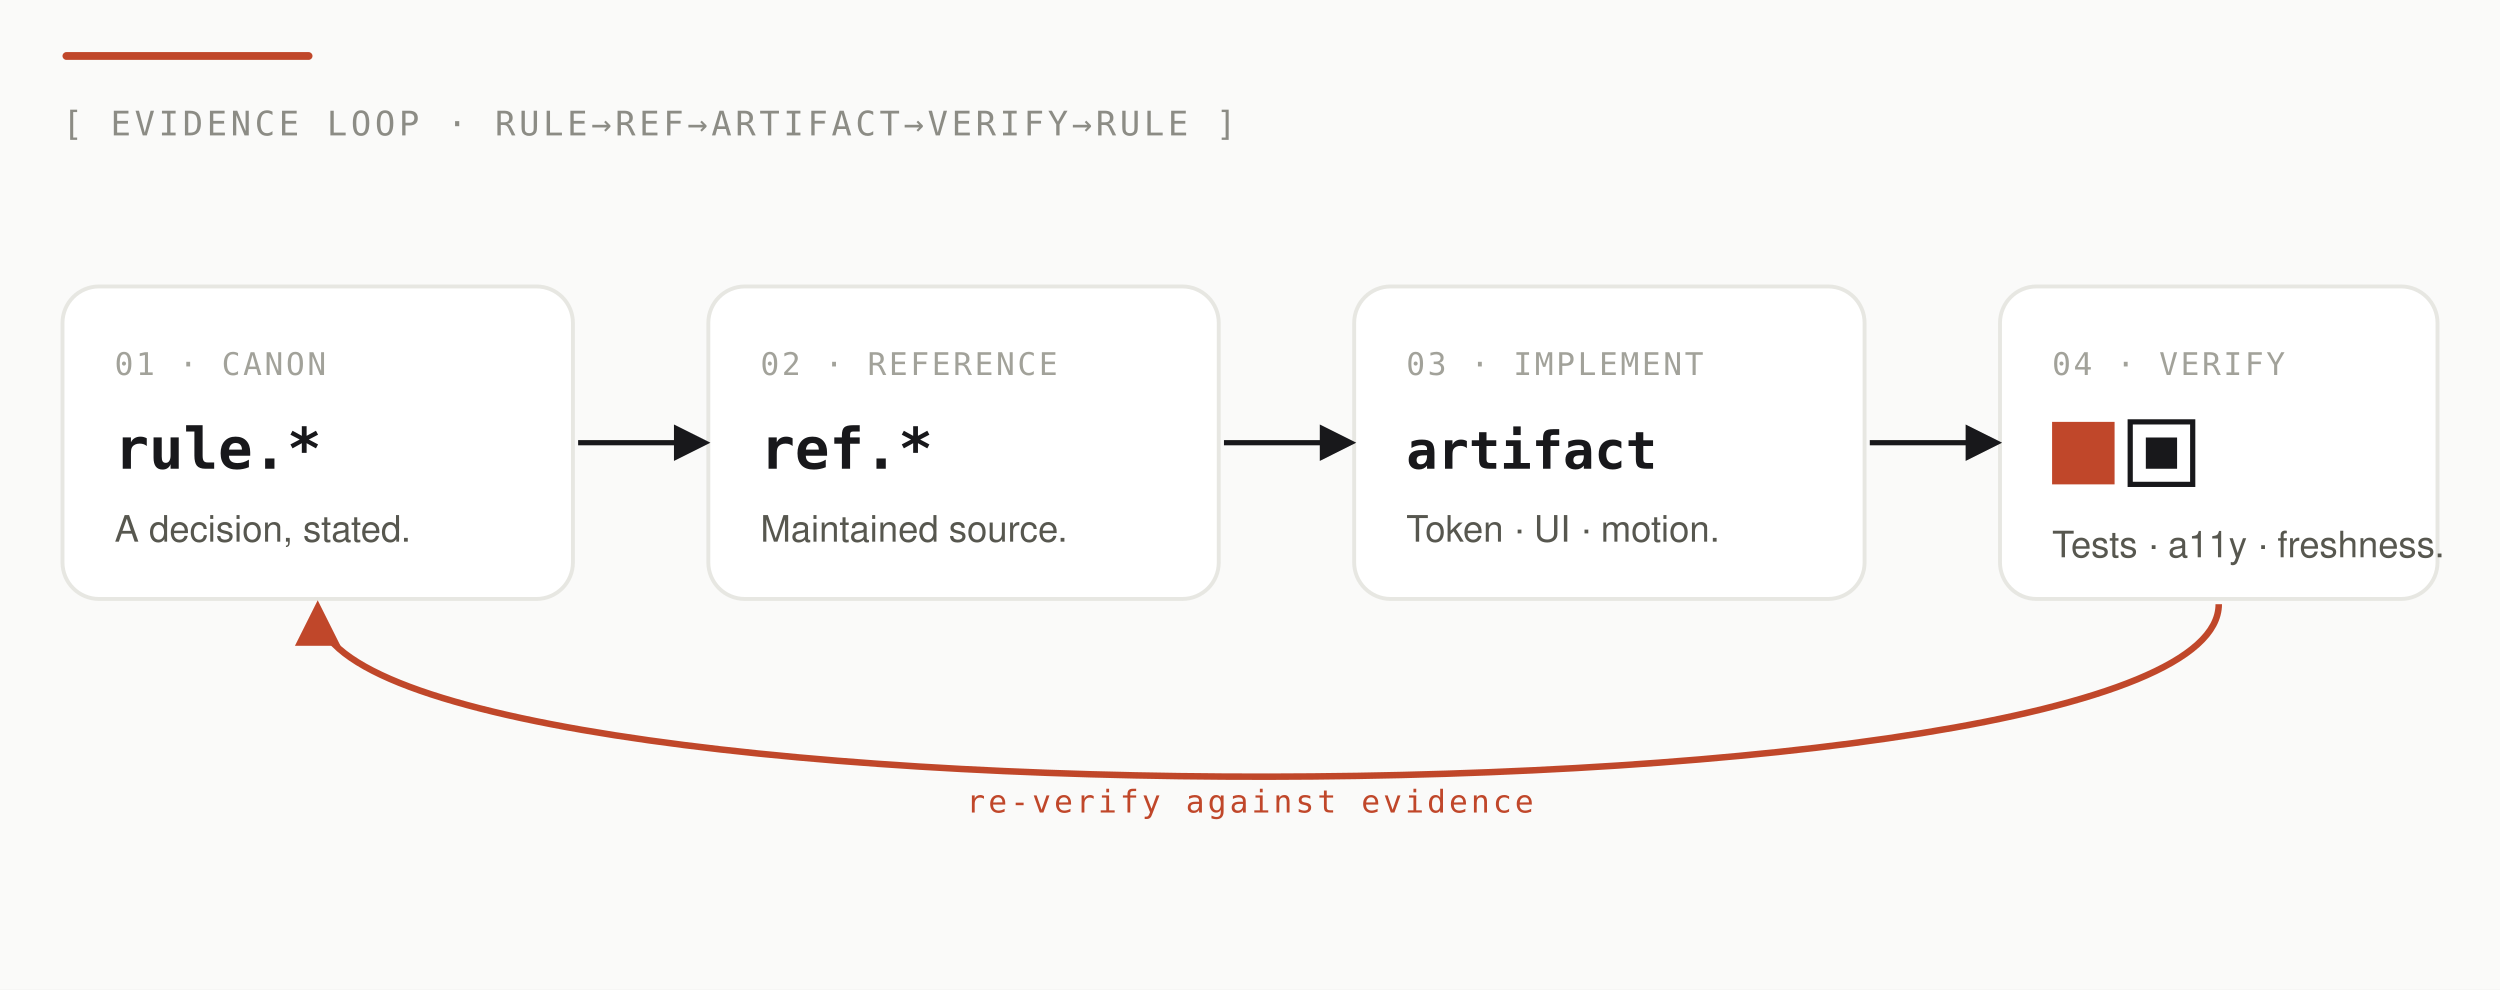
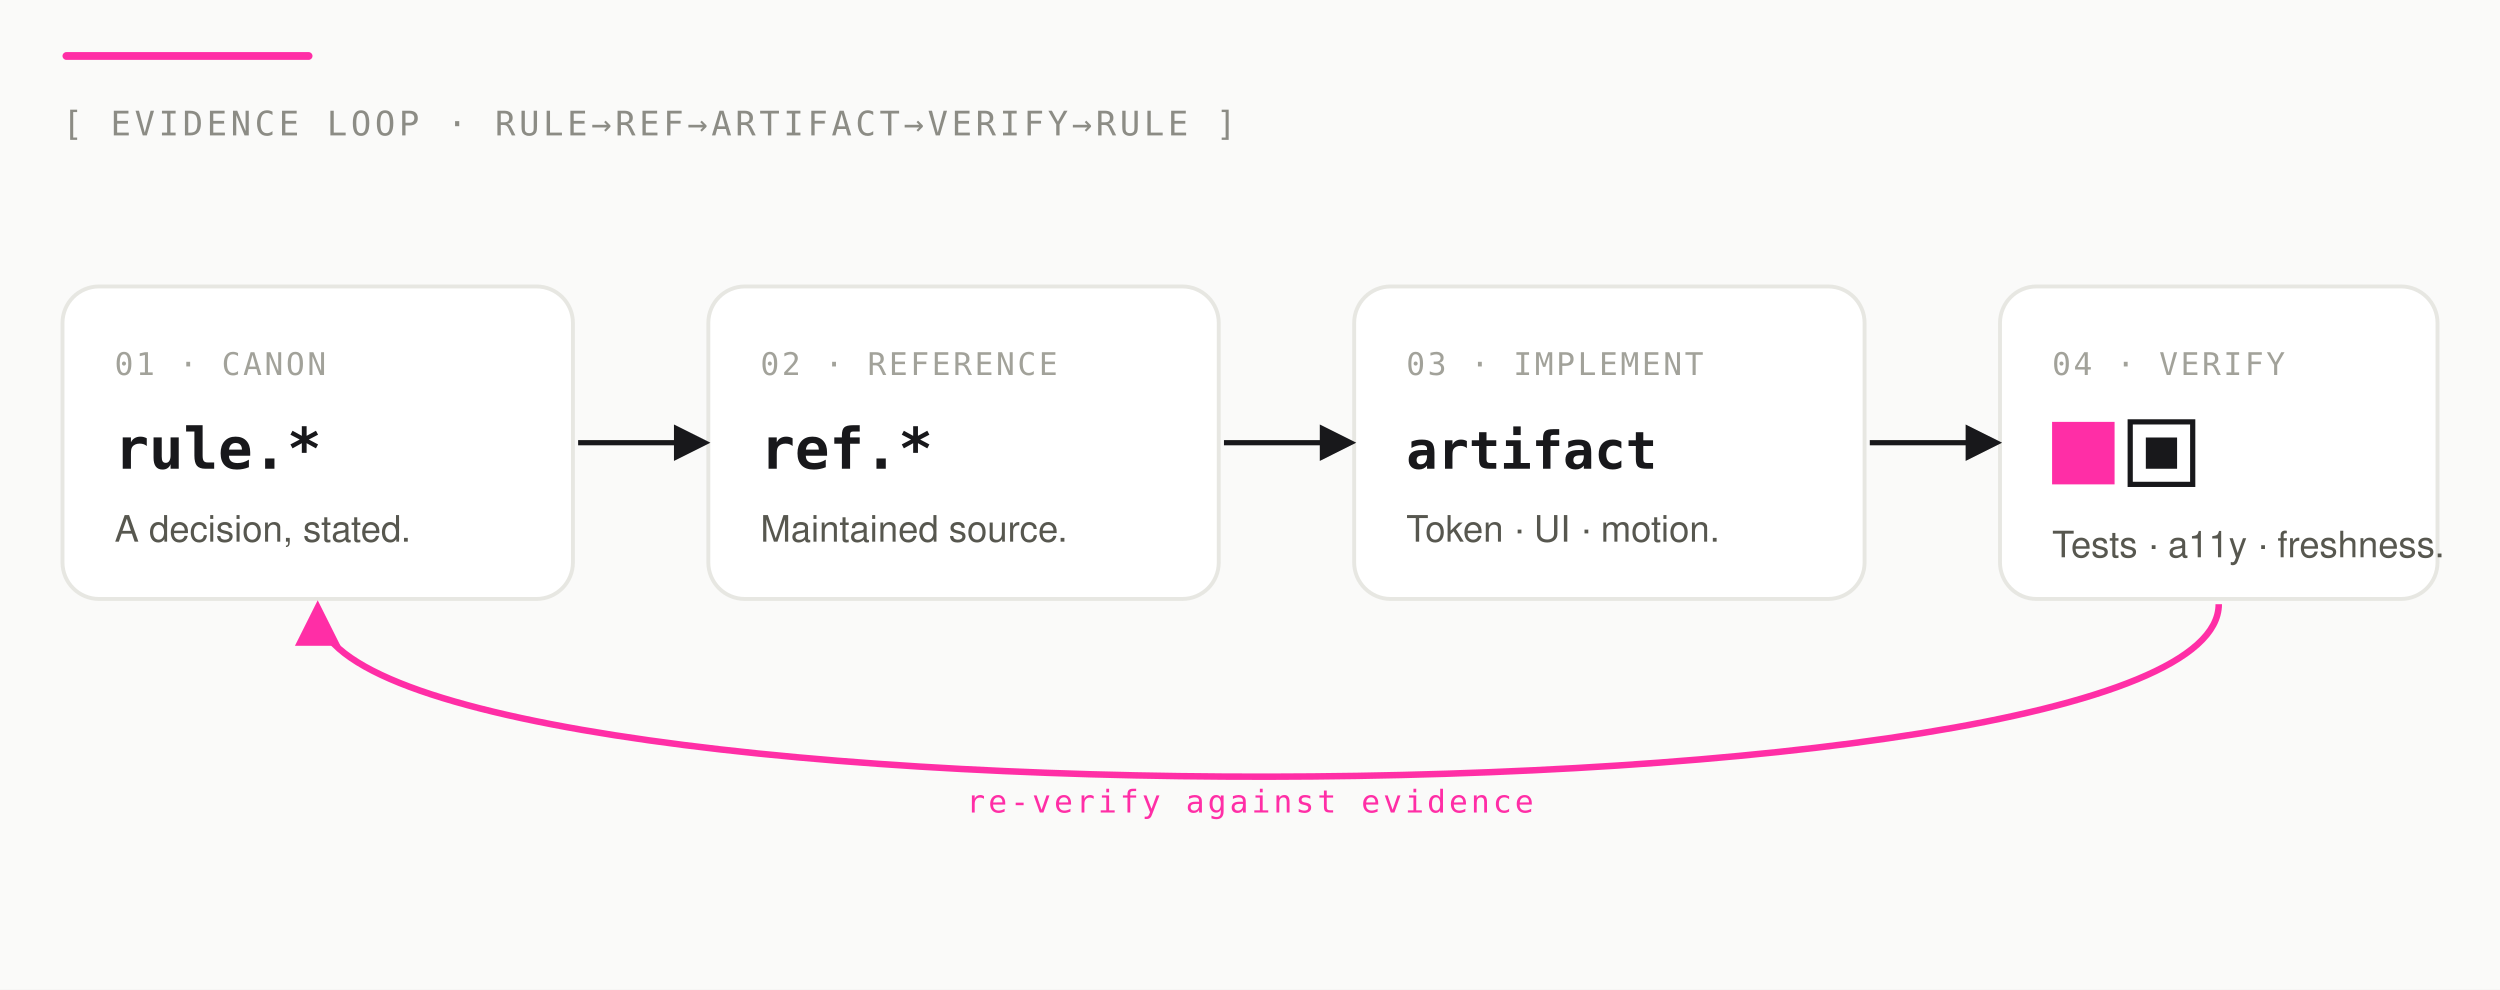
<svg xmlns="http://www.w3.org/2000/svg" viewBox="0 0 960 380" role="img" aria-labelledby="evloop-title evloop-desc">
  <defs>
    <style>
      .body { font-family: "IBM Plex Sans", system-ui, -apple-system, "Segoe UI", Helvetica, Arial, sans-serif; }
      .mono { font-family: "IBM Plex Mono", ui-monospace, "SF Mono", Menlo, Consolas, monospace; }
    </style>
    <marker id="ev-arrow" viewBox="0 0 10 10" refX="8" refY="5" markerWidth="7" markerHeight="7" orient="auto-start-reverse">
      <path d="M0 0 L10 5 L0 10 z" fill="#18181B" />
    </marker>
    <marker id="ev-arrow-ember" viewBox="0 0 10 10" refX="8" refY="5" markerWidth="7" markerHeight="7" orient="auto-start-reverse">
-       <path d="M0 0 L10 5 L0 10 z" fill="#C0472A" />
+       <path d="M0 0 L10 5 L0 10 z" fill="#FF2EA6" />
    </marker>
  </defs>
  <rect width="960" height="380" fill="#FAFAF9" />
-   <rect x="24" y="20" width="96" height="3" rx="1.5" fill="#C0472A" />
+   <rect x="24" y="20" width="96" height="3" rx="1.5" fill="#FF2EA6" />
  <text class="mono" x="24" y="52" font-size="13" letter-spacing="1.4" fill="#8C8C85">[ EVIDENCE LOOP · RULE→REF→ARTIFACT→VERIFY→RULE ]</text>
  <g class="body">
    <g transform="translate(24,110)">
      <rect width="196" height="120" rx="14" fill="#FFFFFF" stroke="#E7E7E2" stroke-width="1.5" />
      <text class="mono" x="20" y="34" font-size="12" letter-spacing="1" fill="#A2A29A">01 · CANON</text>
      <text class="mono" x="20" y="70" font-size="22" font-weight="600" fill="#18181B">rule.*</text>
      <text x="20" y="98" font-size="14" fill="#57574F">A decision, stated.</text>
    </g>
    <g transform="translate(272,110)">
      <rect width="196" height="120" rx="14" fill="#FFFFFF" stroke="#E7E7E2" stroke-width="1.5" />
      <text class="mono" x="20" y="34" font-size="12" letter-spacing="1" fill="#A2A29A">02 · REFERENCE</text>
      <text class="mono" x="20" y="70" font-size="22" font-weight="600" fill="#18181B">ref.*</text>
      <text x="20" y="98" font-size="14" fill="#57574F">Maintained source.</text>
    </g>
    <g transform="translate(520,110)">
      <rect width="196" height="120" rx="14" fill="#FFFFFF" stroke="#E7E7E2" stroke-width="1.5" />
      <text class="mono" x="20" y="34" font-size="12" letter-spacing="1" fill="#A2A29A">03 · IMPLEMENT</text>
      <text class="mono" x="20" y="70" font-size="20" font-weight="600" fill="#18181B">artifact</text>
      <text x="20" y="98" font-size="14" fill="#57574F">Token · UI · motion.</text>
    </g>
    <g transform="translate(768,110)">
      <rect width="168" height="120" rx="14" fill="#FFFFFF" stroke="#E7E7E2" stroke-width="1.5" />
      <text class="mono" x="20" y="34" font-size="12" letter-spacing="1" fill="#A2A29A">04 · VERIFY</text>
      <g transform="translate(20,52)">
-         <rect x="0" y="0" width="24" height="24" fill="#C0472A" />
+         <rect x="0" y="0" width="24" height="24" fill="#FF2EA6" />
        <rect x="30" y="0" width="24" height="24" fill="#FFFFFF" stroke="#18181B" stroke-width="2" />
        <rect x="36" y="6" width="12" height="12" fill="#18181B" />
      </g>
      <text x="20" y="104" font-size="14" fill="#57574F">Tests · a11y · freshness.</text>
    </g>
  </g>
  <g stroke="#18181B" stroke-width="2" fill="none" marker-end="url(#ev-arrow)">
    <line x1="222" y1="170" x2="270" y2="170" />
    <line x1="470" y1="170" x2="518" y2="170" />
    <line x1="718" y1="170" x2="766" y2="170" />
  </g>
-   <path d="M852 232 C 852 320, 122 320, 122 234" fill="none" stroke="#C0472A" stroke-width="2.5" marker-end="url(#ev-arrow-ember)" />
-   <text class="mono" x="480" y="312" text-anchor="middle" font-size="12" letter-spacing="1.2" fill="#C0472A">re-verify against evidence</text>
+   <path d="M852 232 C 852 320, 122 320, 122 234" fill="none" stroke="#FF2EA6" stroke-width="2.5" marker-end="url(#ev-arrow-ember)" />
+   <text class="mono" x="480" y="312" text-anchor="middle" font-size="12" letter-spacing="1.2" fill="#FF2EA6">re-verify against evidence</text>
</svg>
